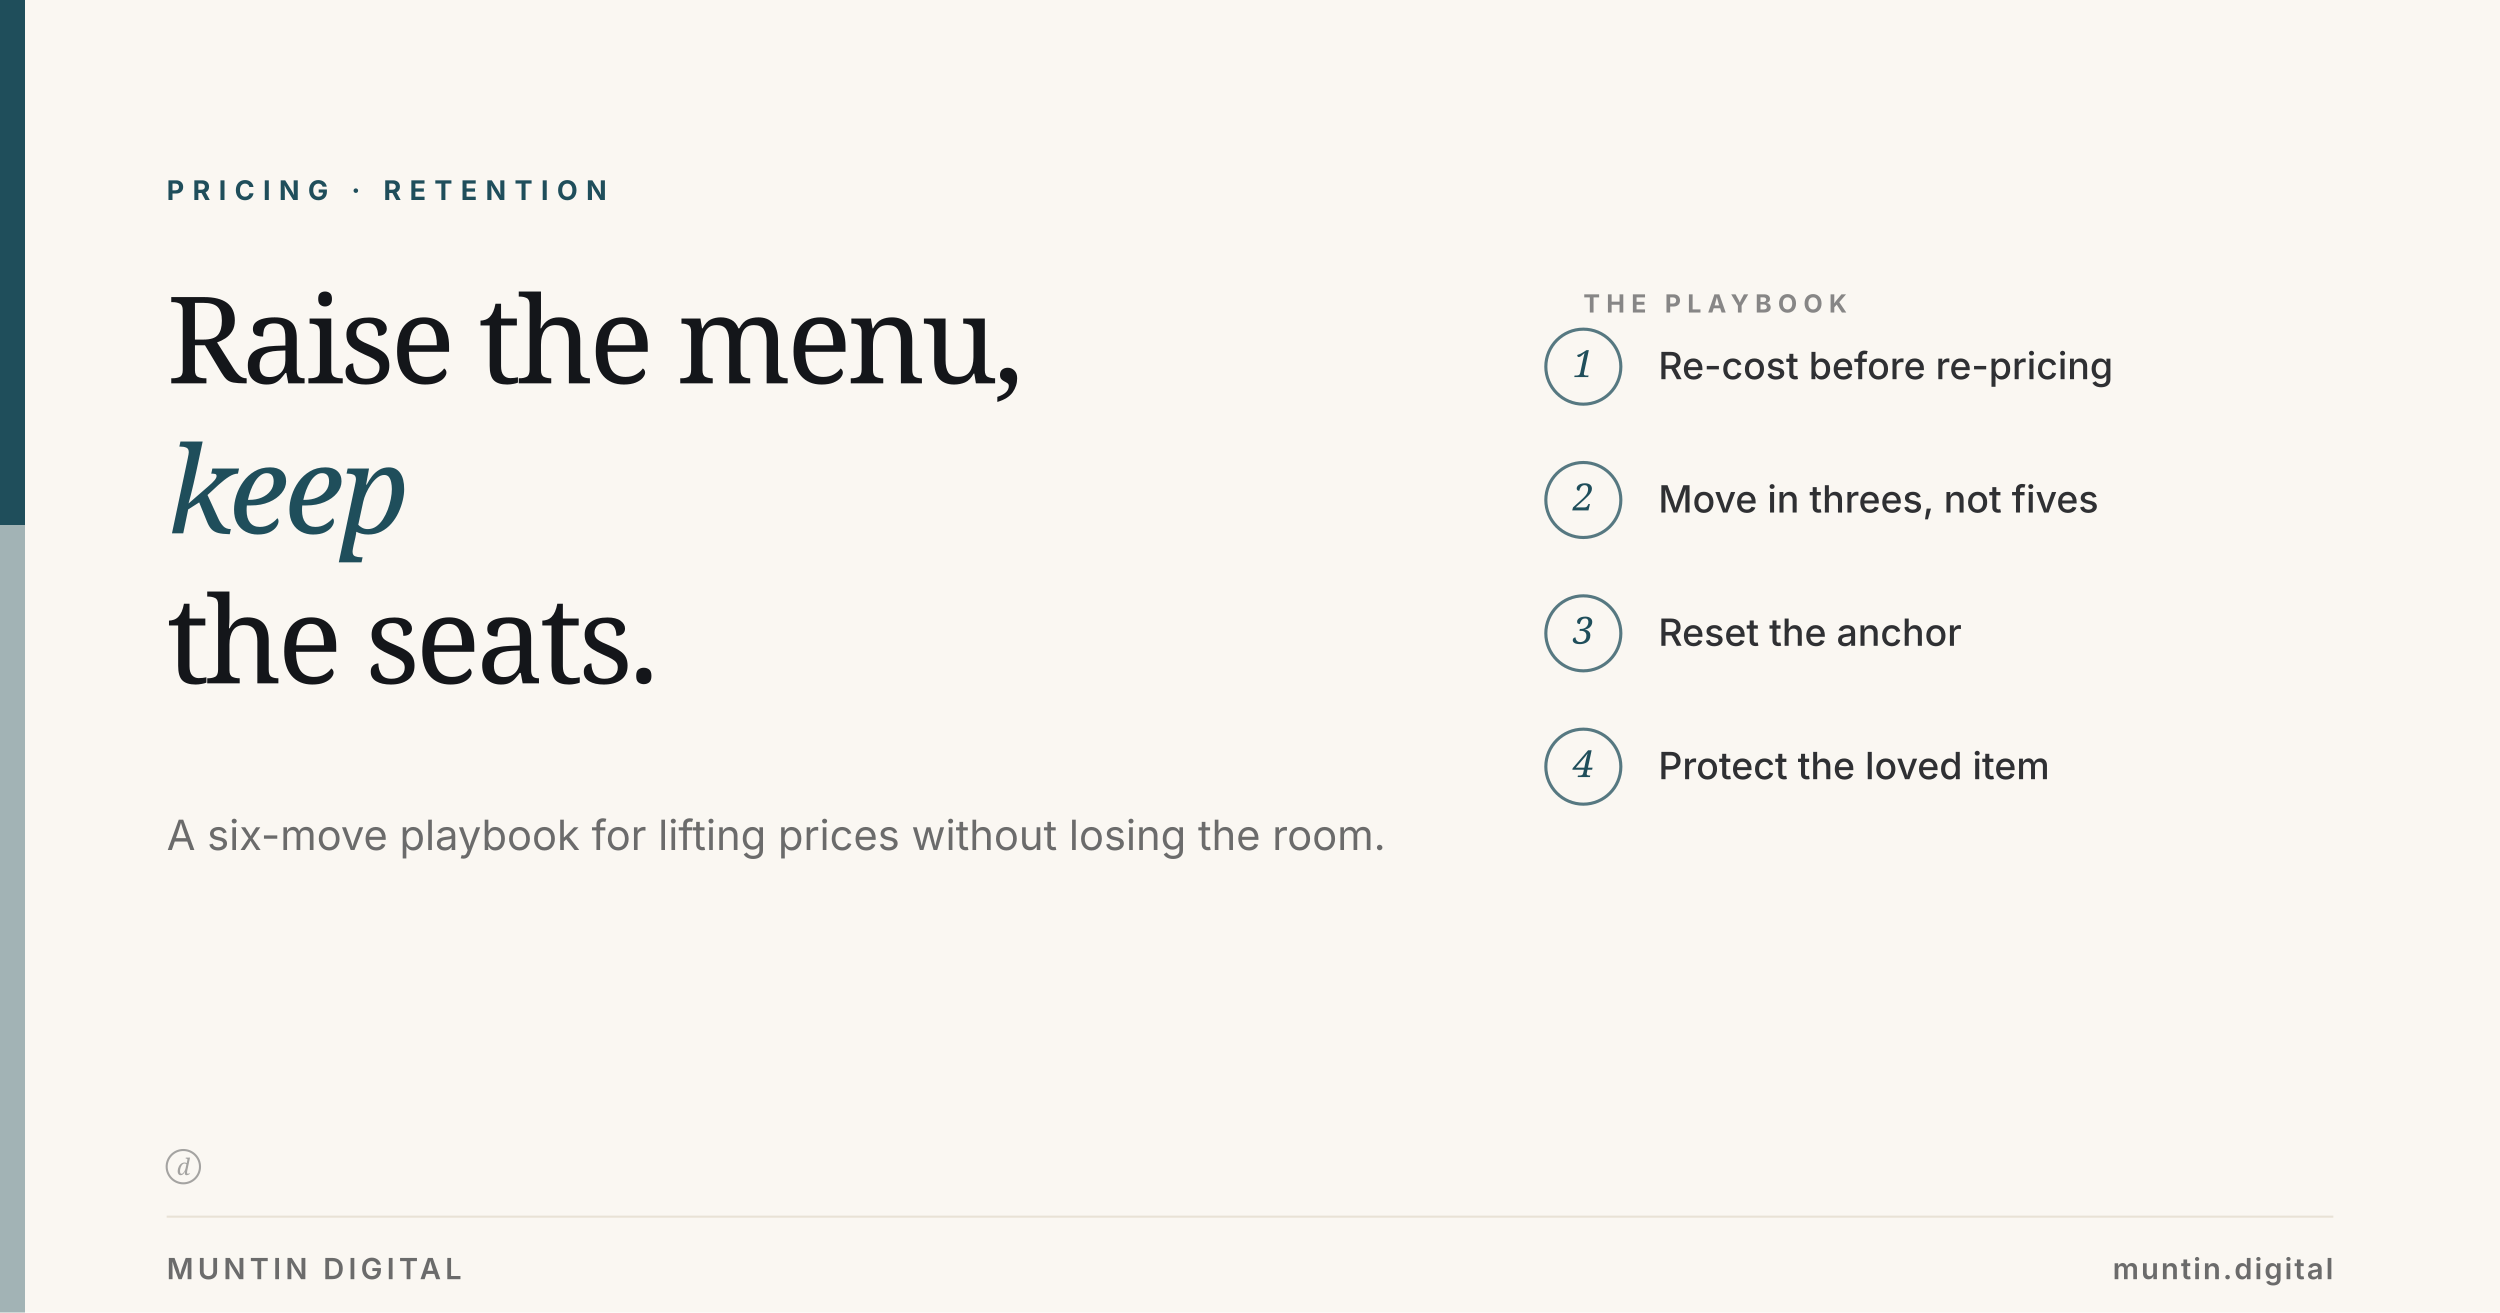
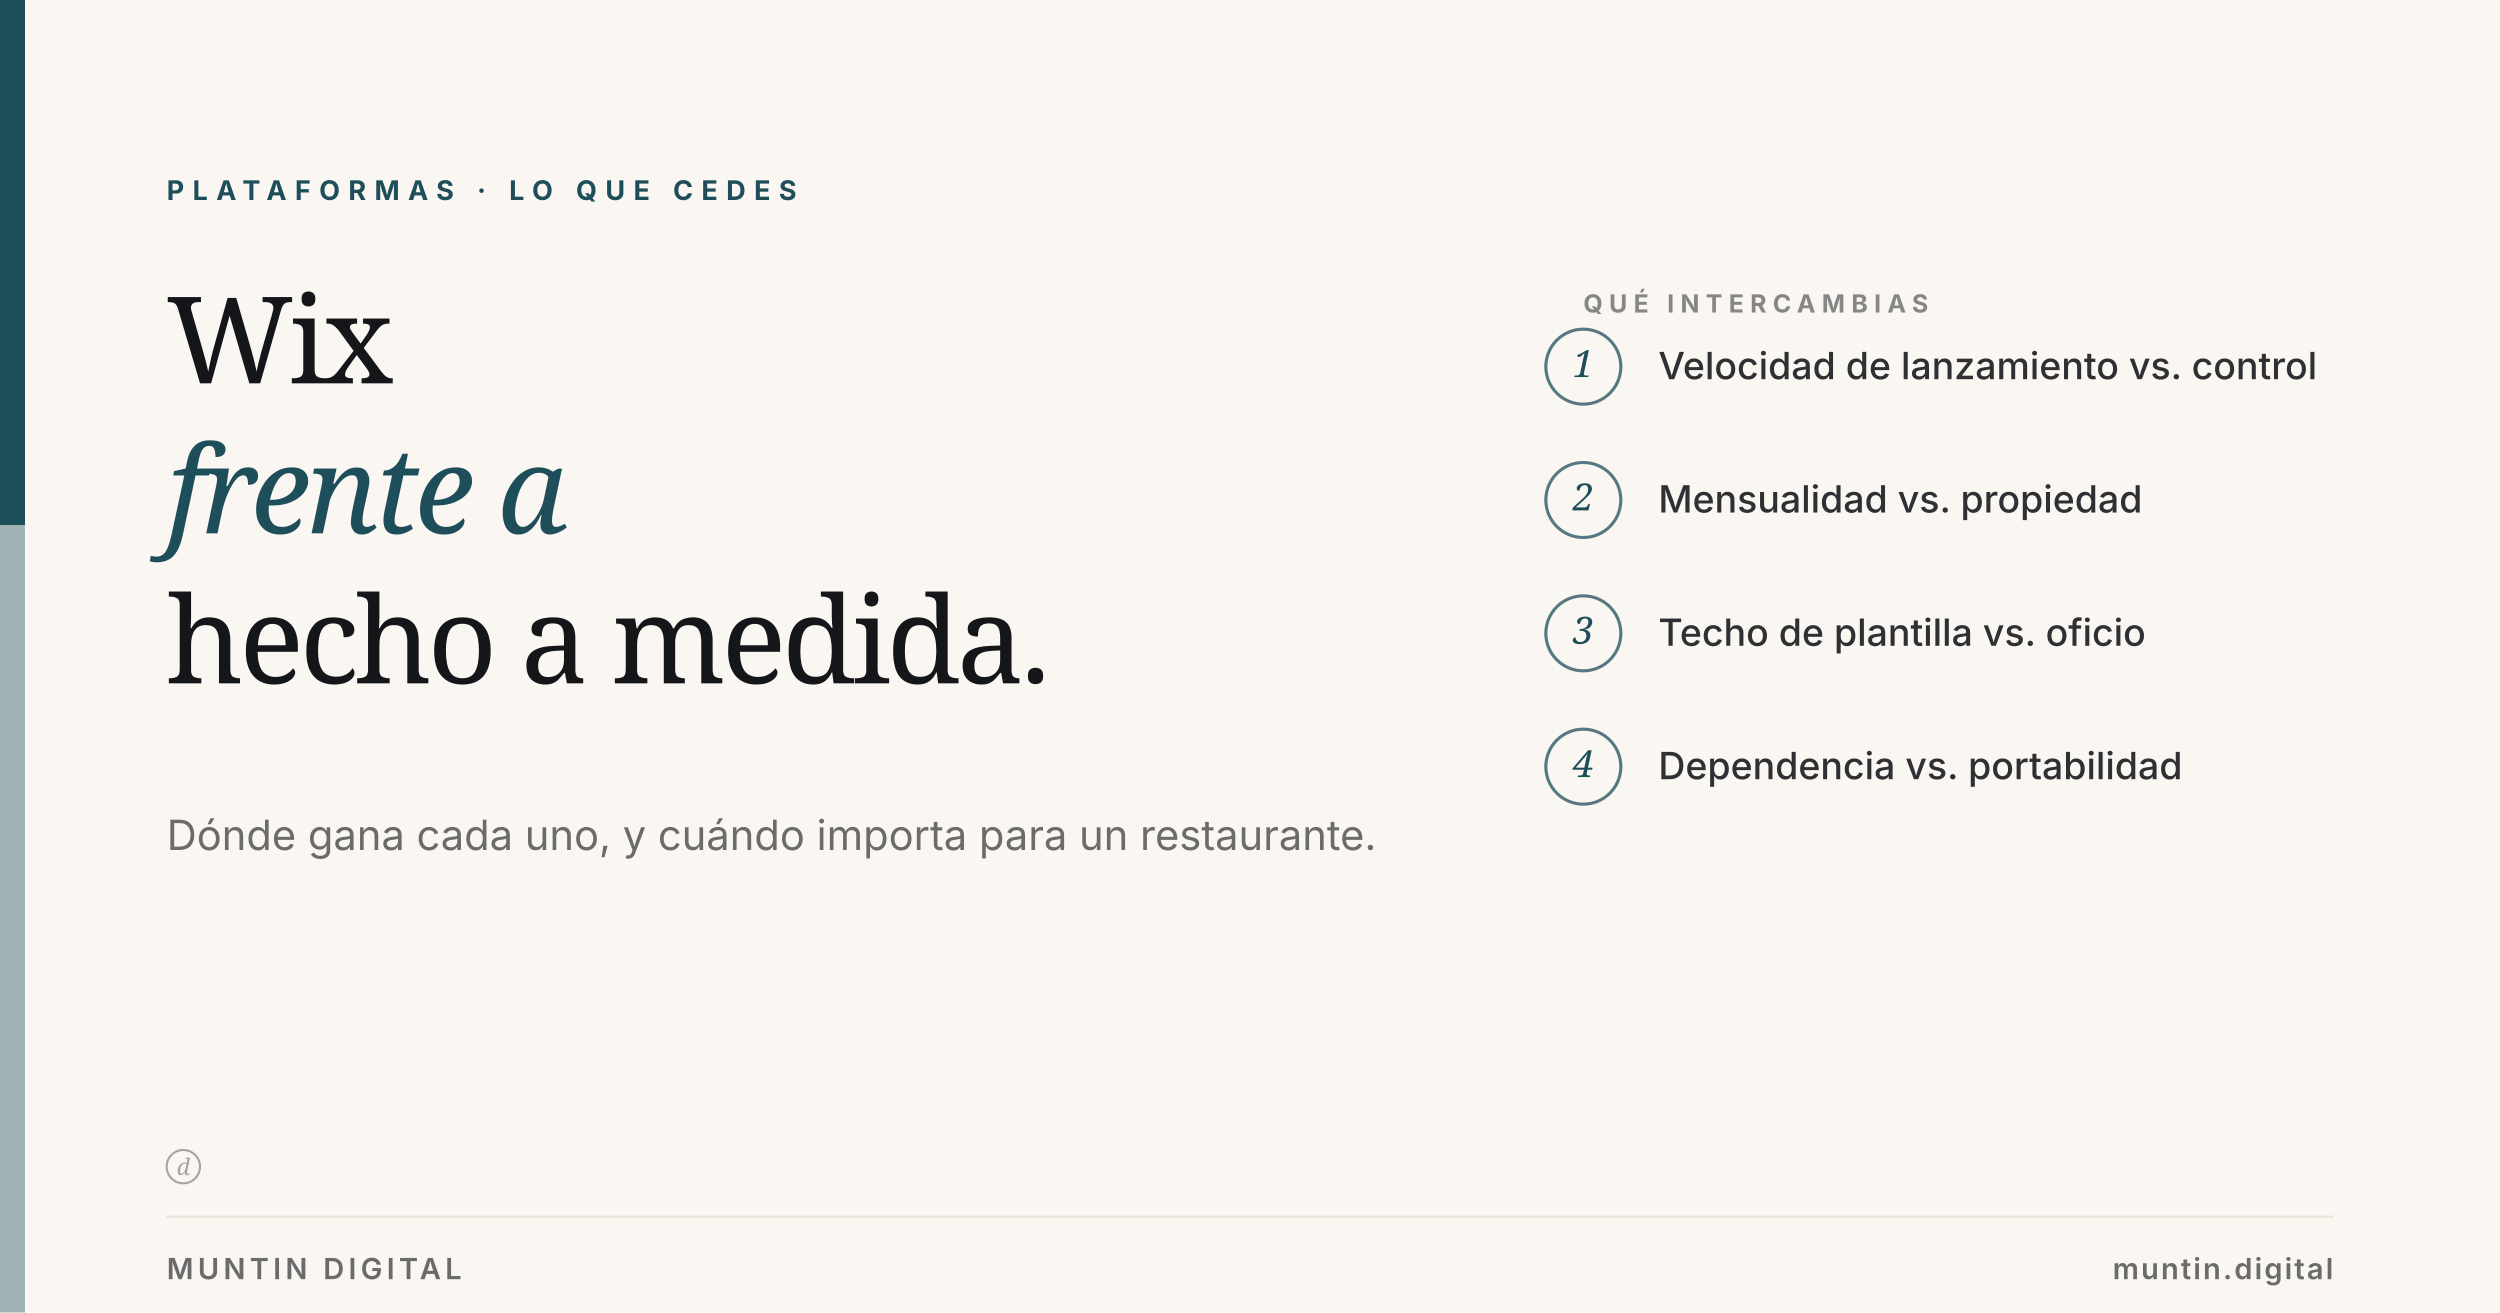
<svg xmlns="http://www.w3.org/2000/svg" viewBox="0 0 1200 630" width="1200" height="630">
  <rect width="1200" height="630" fill="#FAF7F2" />
  <rect x="0" y="0" width="12" height="252" fill="#1F4E5B" />
  <rect x="0" y="252" width="12" height="378" fill="#1F4E5B" opacity="0.4" />
-   <text x="80" y="96" font-family="Inter, Arial, sans-serif" font-size="13" font-weight="700" letter-spacing="4" fill="#1F4E5B">PRICING · RETENTION</text>
-   <text x="80" y="184" font-family="Fraunces, Georgia, serif" font-size="58" font-weight="500" letter-spacing="-2" fill="#14161A">Raise the menu,</text>
-   <text x="80" y="256" font-family="Fraunces, Georgia, serif" font-style="italic" font-size="58" font-weight="400" letter-spacing="-2" fill="#1F4E5B">keep</text>
-   <text x="80" y="328" font-family="Fraunces, Georgia, serif" font-size="58" font-weight="500" letter-spacing="-2" fill="#14161A">the seats.</text>
-   <text x="80" y="408" font-family="Inter, Arial, sans-serif" font-size="20" font-weight="400" fill="#6B6B6B">A six-move playbook for lifting prices without losing the room.</text>
-   <text x="760" y="150" font-family="Inter, Arial, sans-serif" font-size="12" font-weight="700" letter-spacing="3" fill="#14161A" opacity="0.5">THE PLAYBOOK</text>
+   <text x="80" y="96" font-family="Inter, Arial, sans-serif" font-size="13" font-weight="700" letter-spacing="4" fill="#1F4E5B">PLATAFORMAS · LO QUE CEDES</text>
+   <text x="80" y="184" font-family="Fraunces, Georgia, serif" font-size="58" font-weight="500" letter-spacing="-2" fill="#14161A">Wix</text>
+   <text x="80" y="256" font-family="Fraunces, Georgia, serif" font-style="italic" font-size="58" font-weight="400" letter-spacing="-2" fill="#1F4E5B">frente a</text>
+   <text x="80" y="328" font-family="Fraunces, Georgia, serif" font-size="58" font-weight="500" letter-spacing="-2" fill="#14161A">hecho a medida.</text>
+   <text x="80" y="408" font-family="Inter, Arial, sans-serif" font-size="20" font-weight="400" fill="#6B6B6B">Dónde gana cada uno, y cuándo importa para un restaurante.</text>
+   <text x="760" y="150" font-family="Inter, Arial, sans-serif" font-size="12" font-weight="700" letter-spacing="3" fill="#14161A" opacity="0.5">QUÉ INTERCAMBIAS</text>
  <circle cx="760" cy="176" r="18" fill="none" stroke="#1F4E5B" stroke-width="1.5" opacity="0.75" />
  <text x="760" y="181" text-anchor="middle" font-family="Fraunces, Georgia, serif" font-style="italic" font-size="18" font-weight="500" fill="#1F4E5B">1</text>
-   <text x="796" y="182" font-family="Inter, Arial, sans-serif" font-size="18" font-weight="500" fill="#14161A" opacity="0.88">Re-cost before re-pricing</text>
+   <text x="796" y="182" font-family="Inter, Arial, sans-serif" font-size="18" font-weight="500" fill="#14161A" opacity="0.88">Velocidad de lanzamiento vs. control</text>
  <circle cx="760" cy="240" r="18" fill="none" stroke="#1F4E5B" stroke-width="1.5" opacity="0.75" />
  <text x="760" y="245" text-anchor="middle" font-family="Fraunces, Georgia, serif" font-style="italic" font-size="18" font-weight="500" fill="#1F4E5B">2</text>
-   <text x="796" y="246" font-family="Inter, Arial, sans-serif" font-size="18" font-weight="500" fill="#14161A" opacity="0.88">Move in threes, not fives</text>
+   <text x="796" y="246" font-family="Inter, Arial, sans-serif" font-size="18" font-weight="500" fill="#14161A" opacity="0.88">Mensualidad vs. propiedad</text>
  <circle cx="760" cy="304" r="18" fill="none" stroke="#1F4E5B" stroke-width="1.5" opacity="0.75" />
  <text x="760" y="309" text-anchor="middle" font-family="Fraunces, Georgia, serif" font-style="italic" font-size="18" font-weight="500" fill="#1F4E5B">3</text>
-   <text x="796" y="310" font-family="Inter, Arial, sans-serif" font-size="18" font-weight="500" fill="#14161A" opacity="0.88">Reset the anchor</text>
+   <text x="796" y="310" font-family="Inter, Arial, sans-serif" font-size="18" font-weight="500" fill="#14161A" opacity="0.88">Techo de plantilla vs. oficio</text>
  <circle cx="760" cy="368" r="18" fill="none" stroke="#1F4E5B" stroke-width="1.5" opacity="0.75" />
  <text x="760" y="373" text-anchor="middle" font-family="Fraunces, Georgia, serif" font-style="italic" font-size="18" font-weight="500" fill="#1F4E5B">4</text>
-   <text x="796" y="374" font-family="Inter, Arial, sans-serif" font-size="18" font-weight="500" fill="#14161A" opacity="0.88">Protect the loved item</text>
+   <text x="796" y="374" font-family="Inter, Arial, sans-serif" font-size="18" font-weight="500" fill="#14161A" opacity="0.88">Dependencia vs. portabilidad</text>
  <g transform="translate(80, 552)" fill="#6B6B6B" opacity="0.6">
    <circle cx="8" cy="8" r="8" fill="none" stroke="#6B6B6B" stroke-width="1" />
    <text x="8" y="12" text-anchor="middle" font-family="Fraunces, Georgia, serif" font-style="italic" font-size="11" font-weight="500" fill="#6B6B6B">d</text>
  </g>
  <line x1="80" y1="584" x2="1120" y2="584" stroke="#E8E2D6" stroke-width="1" />
  <text x="80" y="614" font-family="Inter, Arial, sans-serif" font-size="14" font-weight="600" letter-spacing="2" fill="#6B6B6B">MUNTIN DIGITAL</text>
  <text x="1120" y="614" text-anchor="end" font-family="Inter, Arial, sans-serif" font-size="14" font-weight="600" letter-spacing="1" fill="#6B6B6B">muntin.digital</text>
</svg>
